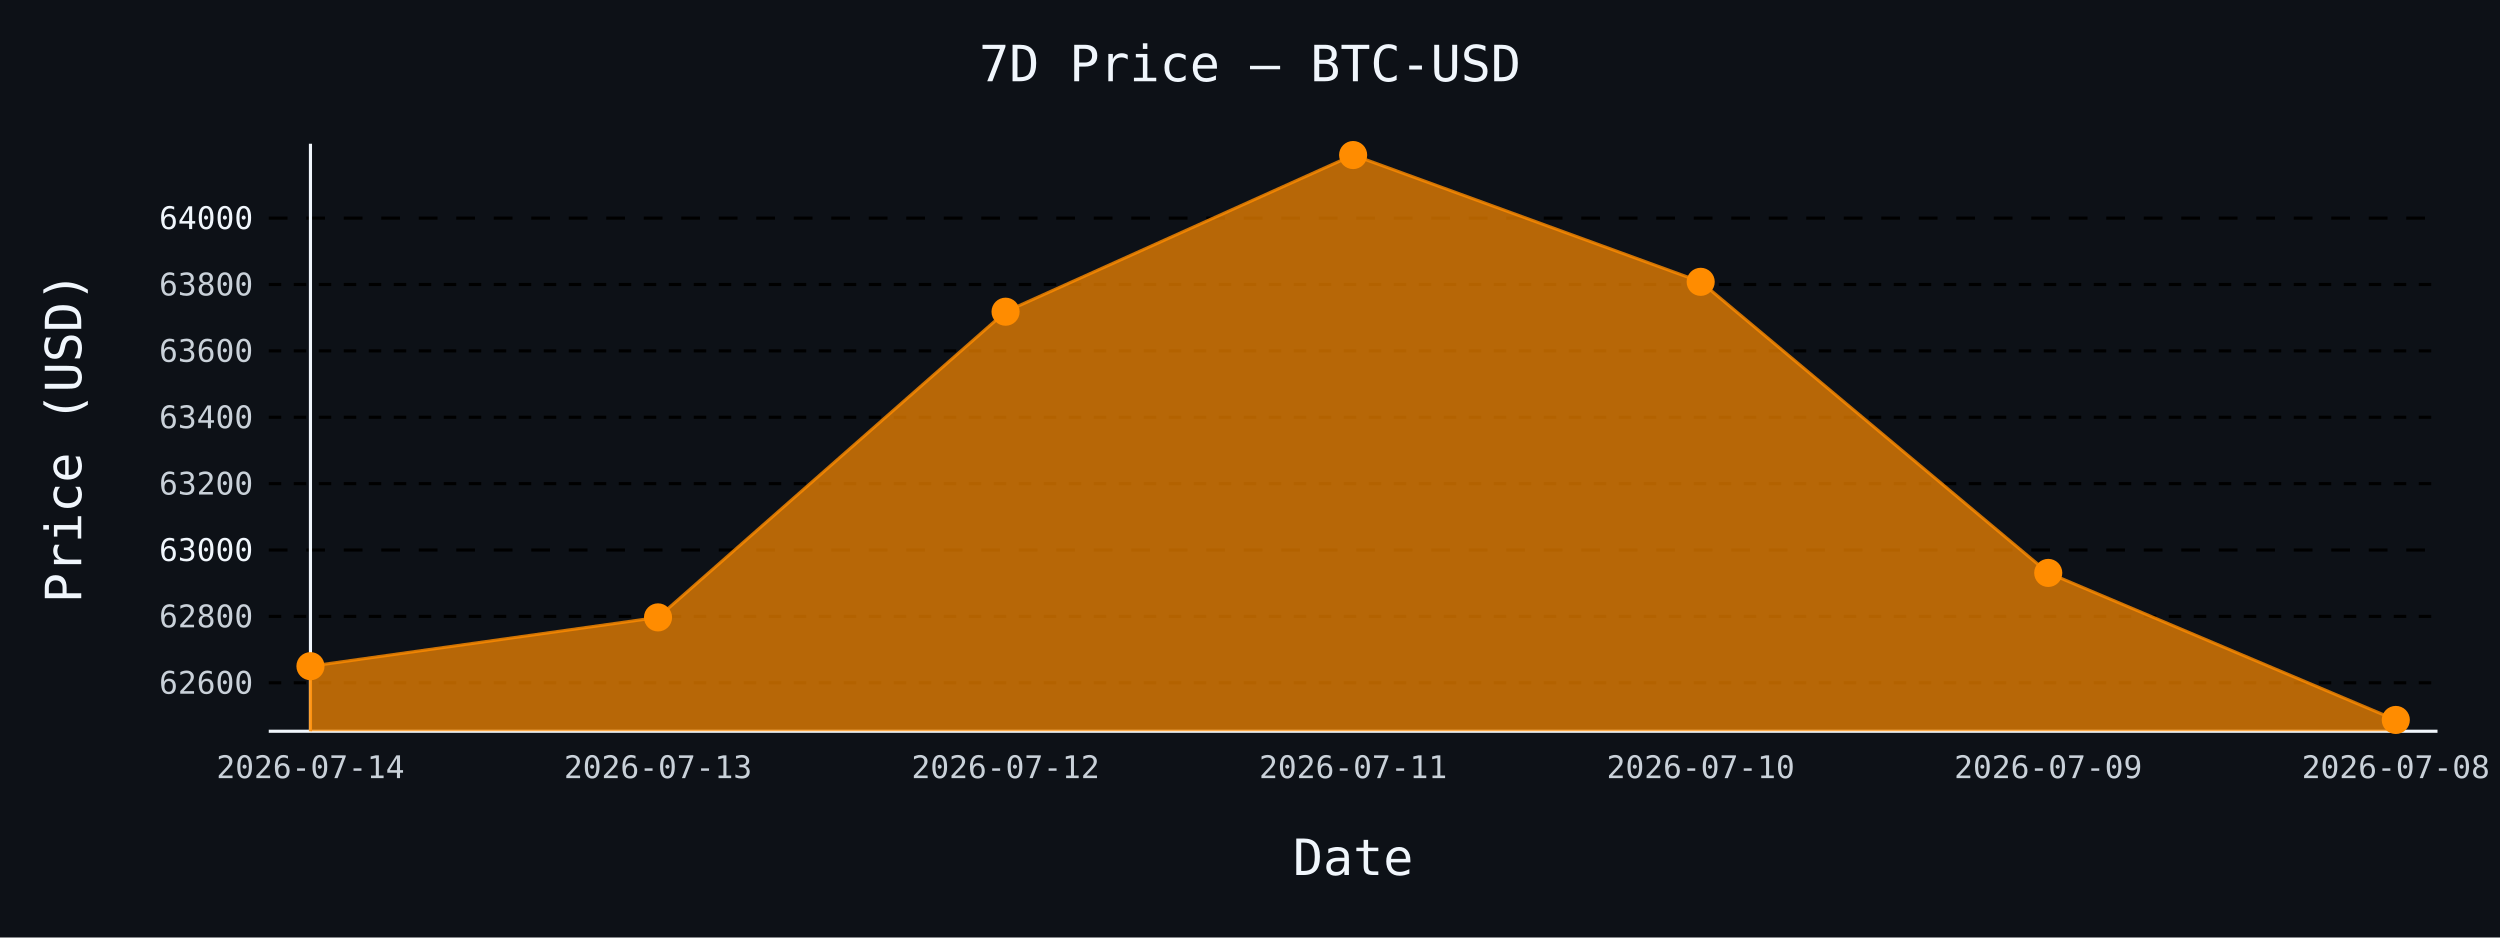
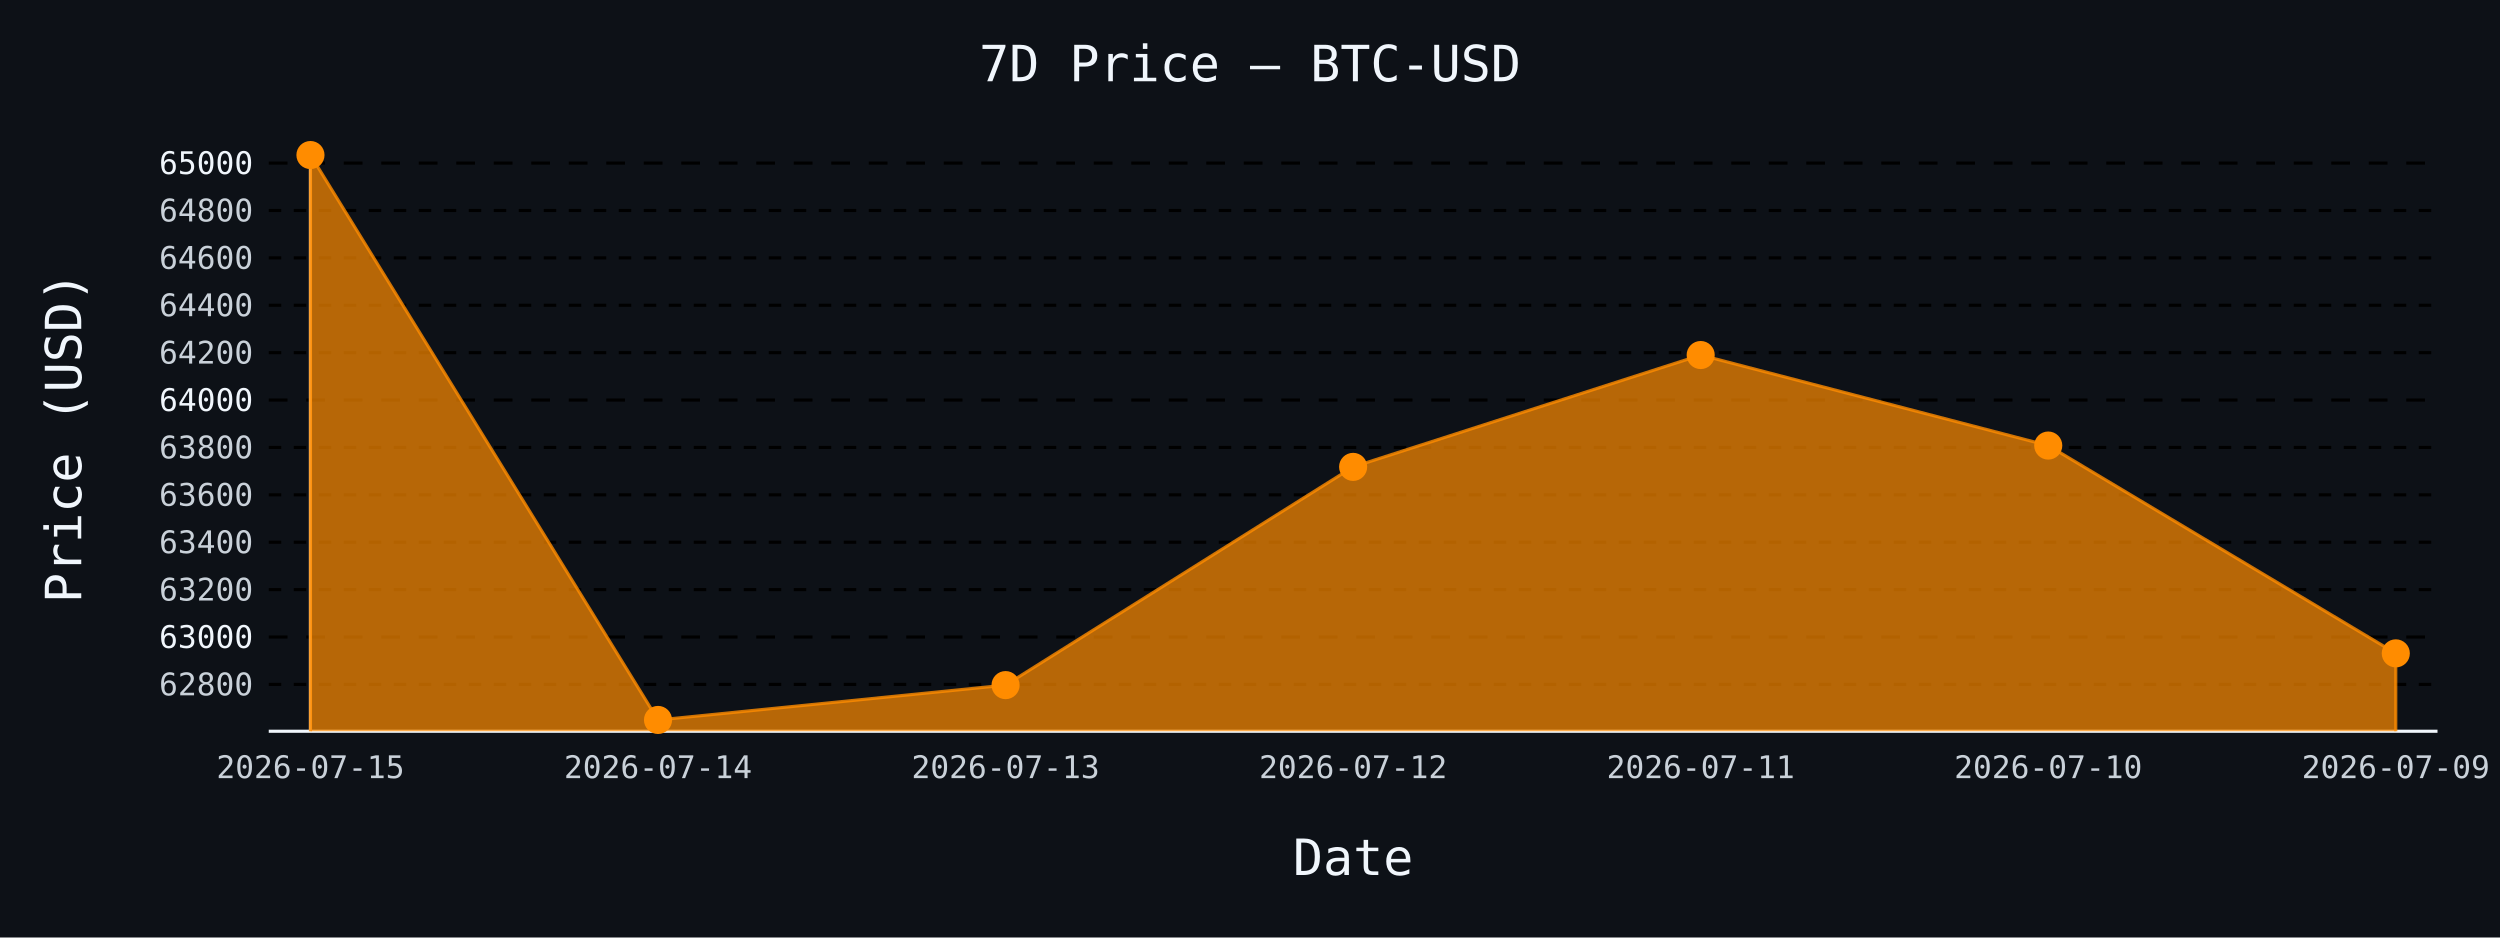
- <svg xmlns="http://www.w3.org/2000/svg" id="chart-bc834123-758c-4fab-a62b-1d7032fa7f9b" class="pygal-chart" viewBox="0 0 800 300">
+ <svg xmlns="http://www.w3.org/2000/svg" id="chart-95d70f5d-ac3b-46f3-9818-a9697d1daed1" class="pygal-chart" viewBox="0 0 800 300">
  <defs>
-     <style type="text/css">#chart-bc834123-758c-4fab-a62b-1d7032fa7f9b{-webkit-user-select:none;-webkit-font-smoothing:antialiased;font-family:monospace}#chart-bc834123-758c-4fab-a62b-1d7032fa7f9b .title{font-family:monospace;font-size:16px}#chart-bc834123-758c-4fab-a62b-1d7032fa7f9b .legends .legend text{font-family:monospace;font-size:14px}#chart-bc834123-758c-4fab-a62b-1d7032fa7f9b .axis text{font-family:monospace;font-size:10px}#chart-bc834123-758c-4fab-a62b-1d7032fa7f9b .axis text.major{font-family:monospace;font-size:10px}#chart-bc834123-758c-4fab-a62b-1d7032fa7f9b .text-overlay text.value{font-family:monospace;font-size:16px}#chart-bc834123-758c-4fab-a62b-1d7032fa7f9b .text-overlay text.label{font-family:monospace;font-size:10px}#chart-bc834123-758c-4fab-a62b-1d7032fa7f9b .tooltip{font-family:monospace;font-size:14px}#chart-bc834123-758c-4fab-a62b-1d7032fa7f9b text.no_data{font-family:monospace;font-size:64px}
- #chart-bc834123-758c-4fab-a62b-1d7032fa7f9b{background-color:#0d1117}#chart-bc834123-758c-4fab-a62b-1d7032fa7f9b path,#chart-bc834123-758c-4fab-a62b-1d7032fa7f9b line,#chart-bc834123-758c-4fab-a62b-1d7032fa7f9b rect,#chart-bc834123-758c-4fab-a62b-1d7032fa7f9b circle{-webkit-transition:150ms;-moz-transition:150ms;transition:150ms}#chart-bc834123-758c-4fab-a62b-1d7032fa7f9b .graph &gt; .background{fill:#0d1117}#chart-bc834123-758c-4fab-a62b-1d7032fa7f9b .plot &gt; .background{fill:#0d1117}#chart-bc834123-758c-4fab-a62b-1d7032fa7f9b .graph{fill:#c9d1d9}#chart-bc834123-758c-4fab-a62b-1d7032fa7f9b text.no_data{fill:#f0f6fc}#chart-bc834123-758c-4fab-a62b-1d7032fa7f9b .title{fill:#f0f6fc}#chart-bc834123-758c-4fab-a62b-1d7032fa7f9b .legends .legend text{fill:#c9d1d9}#chart-bc834123-758c-4fab-a62b-1d7032fa7f9b .legends .legend:hover text{fill:#f0f6fc}#chart-bc834123-758c-4fab-a62b-1d7032fa7f9b .axis .line{stroke:#f0f6fc}#chart-bc834123-758c-4fab-a62b-1d7032fa7f9b .axis .guide.line{stroke:#8b949e}#chart-bc834123-758c-4fab-a62b-1d7032fa7f9b .axis .major.line{stroke:#c9d1d9}#chart-bc834123-758c-4fab-a62b-1d7032fa7f9b .axis text.major{fill:#f0f6fc}#chart-bc834123-758c-4fab-a62b-1d7032fa7f9b .axis.y .guides:hover .guide.line,#chart-bc834123-758c-4fab-a62b-1d7032fa7f9b .line-graph .axis.x .guides:hover .guide.line,#chart-bc834123-758c-4fab-a62b-1d7032fa7f9b .stackedline-graph .axis.x .guides:hover .guide.line,#chart-bc834123-758c-4fab-a62b-1d7032fa7f9b .xy-graph .axis.x .guides:hover .guide.line{stroke:#f0f6fc}#chart-bc834123-758c-4fab-a62b-1d7032fa7f9b .axis .guides:hover text{fill:#f0f6fc}#chart-bc834123-758c-4fab-a62b-1d7032fa7f9b .reactive{fill-opacity:.7;stroke-opacity:.8;stroke-width:1}#chart-bc834123-758c-4fab-a62b-1d7032fa7f9b .ci{stroke:#c9d1d9}#chart-bc834123-758c-4fab-a62b-1d7032fa7f9b .reactive.active,#chart-bc834123-758c-4fab-a62b-1d7032fa7f9b .active .reactive{fill-opacity:.8;stroke-opacity:.9;stroke-width:4}#chart-bc834123-758c-4fab-a62b-1d7032fa7f9b .ci .reactive.active{stroke-width:1.5}#chart-bc834123-758c-4fab-a62b-1d7032fa7f9b .series text{fill:#f0f6fc}#chart-bc834123-758c-4fab-a62b-1d7032fa7f9b .tooltip rect{fill:#0d1117;stroke:#f0f6fc;-webkit-transition:opacity 150ms;-moz-transition:opacity 150ms;transition:opacity 150ms}#chart-bc834123-758c-4fab-a62b-1d7032fa7f9b .tooltip .label{fill:#c9d1d9}#chart-bc834123-758c-4fab-a62b-1d7032fa7f9b .tooltip .label{fill:#c9d1d9}#chart-bc834123-758c-4fab-a62b-1d7032fa7f9b .tooltip .legend{font-size:.8em;fill:#8b949e}#chart-bc834123-758c-4fab-a62b-1d7032fa7f9b .tooltip .x_label{font-size:.6em;fill:#f0f6fc}#chart-bc834123-758c-4fab-a62b-1d7032fa7f9b .tooltip .xlink{font-size:.5em;text-decoration:underline}#chart-bc834123-758c-4fab-a62b-1d7032fa7f9b .tooltip .value{font-size:1.5em}#chart-bc834123-758c-4fab-a62b-1d7032fa7f9b .bound{font-size:.5em}#chart-bc834123-758c-4fab-a62b-1d7032fa7f9b .max-value{font-size:.75em;fill:#8b949e}#chart-bc834123-758c-4fab-a62b-1d7032fa7f9b .map-element{fill:#0d1117;stroke:#8b949e !important}#chart-bc834123-758c-4fab-a62b-1d7032fa7f9b .map-element .reactive{fill-opacity:inherit;stroke-opacity:inherit}#chart-bc834123-758c-4fab-a62b-1d7032fa7f9b .color-0,#chart-bc834123-758c-4fab-a62b-1d7032fa7f9b .color-0 a:visited{stroke:#ff8c00;fill:#ff8c00}#chart-bc834123-758c-4fab-a62b-1d7032fa7f9b .text-overlay .color-0 text{fill:black}
- #chart-bc834123-758c-4fab-a62b-1d7032fa7f9b text.no_data{text-anchor:middle}#chart-bc834123-758c-4fab-a62b-1d7032fa7f9b .guide.line{fill:none}#chart-bc834123-758c-4fab-a62b-1d7032fa7f9b .centered{text-anchor:middle}#chart-bc834123-758c-4fab-a62b-1d7032fa7f9b .title{text-anchor:middle}#chart-bc834123-758c-4fab-a62b-1d7032fa7f9b .legends .legend text{fill-opacity:1}#chart-bc834123-758c-4fab-a62b-1d7032fa7f9b .axis.x text{text-anchor:middle}#chart-bc834123-758c-4fab-a62b-1d7032fa7f9b .axis.x:not(.web) text[transform]{text-anchor:start}#chart-bc834123-758c-4fab-a62b-1d7032fa7f9b .axis.x:not(.web) text[transform].backwards{text-anchor:end}#chart-bc834123-758c-4fab-a62b-1d7032fa7f9b .axis.y text{text-anchor:end}#chart-bc834123-758c-4fab-a62b-1d7032fa7f9b .axis.y text[transform].backwards{text-anchor:start}#chart-bc834123-758c-4fab-a62b-1d7032fa7f9b .axis.y2 text{text-anchor:start}#chart-bc834123-758c-4fab-a62b-1d7032fa7f9b .axis.y2 text[transform].backwards{text-anchor:end}#chart-bc834123-758c-4fab-a62b-1d7032fa7f9b .axis .guide.line{stroke-dasharray:4,4;stroke:black}#chart-bc834123-758c-4fab-a62b-1d7032fa7f9b .axis .major.guide.line{stroke-dasharray:6,6;stroke:black}#chart-bc834123-758c-4fab-a62b-1d7032fa7f9b .horizontal .axis.y .guide.line,#chart-bc834123-758c-4fab-a62b-1d7032fa7f9b .horizontal .axis.y2 .guide.line,#chart-bc834123-758c-4fab-a62b-1d7032fa7f9b .vertical .axis.x .guide.line{opacity:0}#chart-bc834123-758c-4fab-a62b-1d7032fa7f9b .horizontal .axis.always_show .guide.line,#chart-bc834123-758c-4fab-a62b-1d7032fa7f9b .vertical .axis.always_show .guide.line{opacity:1 !important}#chart-bc834123-758c-4fab-a62b-1d7032fa7f9b .axis.y .guides:hover .guide.line,#chart-bc834123-758c-4fab-a62b-1d7032fa7f9b .axis.y2 .guides:hover .guide.line,#chart-bc834123-758c-4fab-a62b-1d7032fa7f9b .axis.x .guides:hover .guide.line{opacity:1}#chart-bc834123-758c-4fab-a62b-1d7032fa7f9b .axis .guides:hover text{opacity:1}#chart-bc834123-758c-4fab-a62b-1d7032fa7f9b .nofill{fill:none}#chart-bc834123-758c-4fab-a62b-1d7032fa7f9b .subtle-fill{fill-opacity:.2}#chart-bc834123-758c-4fab-a62b-1d7032fa7f9b .dot{stroke-width:1px;fill-opacity:1;stroke-opacity:1}#chart-bc834123-758c-4fab-a62b-1d7032fa7f9b .dot.active{stroke-width:5px}#chart-bc834123-758c-4fab-a62b-1d7032fa7f9b .dot.negative{fill:transparent}#chart-bc834123-758c-4fab-a62b-1d7032fa7f9b text,#chart-bc834123-758c-4fab-a62b-1d7032fa7f9b tspan{stroke:none !important}#chart-bc834123-758c-4fab-a62b-1d7032fa7f9b .series text.active{opacity:1}#chart-bc834123-758c-4fab-a62b-1d7032fa7f9b .tooltip rect{fill-opacity:.95;stroke-width:.5}#chart-bc834123-758c-4fab-a62b-1d7032fa7f9b .tooltip text{fill-opacity:1}#chart-bc834123-758c-4fab-a62b-1d7032fa7f9b .showable{visibility:hidden}#chart-bc834123-758c-4fab-a62b-1d7032fa7f9b .showable.shown{visibility:visible}#chart-bc834123-758c-4fab-a62b-1d7032fa7f9b .gauge-background{fill:rgba(229,229,229,1);stroke:none}#chart-bc834123-758c-4fab-a62b-1d7032fa7f9b .bg-lines{stroke:#0d1117;stroke-width:2px}</style>
+     <style type="text/css">#chart-95d70f5d-ac3b-46f3-9818-a9697d1daed1{-webkit-user-select:none;-webkit-font-smoothing:antialiased;font-family:monospace}#chart-95d70f5d-ac3b-46f3-9818-a9697d1daed1 .title{font-family:monospace;font-size:16px}#chart-95d70f5d-ac3b-46f3-9818-a9697d1daed1 .legends .legend text{font-family:monospace;font-size:14px}#chart-95d70f5d-ac3b-46f3-9818-a9697d1daed1 .axis text{font-family:monospace;font-size:10px}#chart-95d70f5d-ac3b-46f3-9818-a9697d1daed1 .axis text.major{font-family:monospace;font-size:10px}#chart-95d70f5d-ac3b-46f3-9818-a9697d1daed1 .text-overlay text.value{font-family:monospace;font-size:16px}#chart-95d70f5d-ac3b-46f3-9818-a9697d1daed1 .text-overlay text.label{font-family:monospace;font-size:10px}#chart-95d70f5d-ac3b-46f3-9818-a9697d1daed1 .tooltip{font-family:monospace;font-size:14px}#chart-95d70f5d-ac3b-46f3-9818-a9697d1daed1 text.no_data{font-family:monospace;font-size:64px}
+ #chart-95d70f5d-ac3b-46f3-9818-a9697d1daed1{background-color:#0d1117}#chart-95d70f5d-ac3b-46f3-9818-a9697d1daed1 path,#chart-95d70f5d-ac3b-46f3-9818-a9697d1daed1 line,#chart-95d70f5d-ac3b-46f3-9818-a9697d1daed1 rect,#chart-95d70f5d-ac3b-46f3-9818-a9697d1daed1 circle{-webkit-transition:150ms;-moz-transition:150ms;transition:150ms}#chart-95d70f5d-ac3b-46f3-9818-a9697d1daed1 .graph &gt; .background{fill:#0d1117}#chart-95d70f5d-ac3b-46f3-9818-a9697d1daed1 .plot &gt; .background{fill:#0d1117}#chart-95d70f5d-ac3b-46f3-9818-a9697d1daed1 .graph{fill:#c9d1d9}#chart-95d70f5d-ac3b-46f3-9818-a9697d1daed1 text.no_data{fill:#f0f6fc}#chart-95d70f5d-ac3b-46f3-9818-a9697d1daed1 .title{fill:#f0f6fc}#chart-95d70f5d-ac3b-46f3-9818-a9697d1daed1 .legends .legend text{fill:#c9d1d9}#chart-95d70f5d-ac3b-46f3-9818-a9697d1daed1 .legends .legend:hover text{fill:#f0f6fc}#chart-95d70f5d-ac3b-46f3-9818-a9697d1daed1 .axis .line{stroke:#f0f6fc}#chart-95d70f5d-ac3b-46f3-9818-a9697d1daed1 .axis .guide.line{stroke:#8b949e}#chart-95d70f5d-ac3b-46f3-9818-a9697d1daed1 .axis .major.line{stroke:#c9d1d9}#chart-95d70f5d-ac3b-46f3-9818-a9697d1daed1 .axis text.major{fill:#f0f6fc}#chart-95d70f5d-ac3b-46f3-9818-a9697d1daed1 .axis.y .guides:hover .guide.line,#chart-95d70f5d-ac3b-46f3-9818-a9697d1daed1 .line-graph .axis.x .guides:hover .guide.line,#chart-95d70f5d-ac3b-46f3-9818-a9697d1daed1 .stackedline-graph .axis.x .guides:hover .guide.line,#chart-95d70f5d-ac3b-46f3-9818-a9697d1daed1 .xy-graph .axis.x .guides:hover .guide.line{stroke:#f0f6fc}#chart-95d70f5d-ac3b-46f3-9818-a9697d1daed1 .axis .guides:hover text{fill:#f0f6fc}#chart-95d70f5d-ac3b-46f3-9818-a9697d1daed1 .reactive{fill-opacity:.7;stroke-opacity:.8;stroke-width:1}#chart-95d70f5d-ac3b-46f3-9818-a9697d1daed1 .ci{stroke:#c9d1d9}#chart-95d70f5d-ac3b-46f3-9818-a9697d1daed1 .reactive.active,#chart-95d70f5d-ac3b-46f3-9818-a9697d1daed1 .active .reactive{fill-opacity:.8;stroke-opacity:.9;stroke-width:4}#chart-95d70f5d-ac3b-46f3-9818-a9697d1daed1 .ci .reactive.active{stroke-width:1.5}#chart-95d70f5d-ac3b-46f3-9818-a9697d1daed1 .series text{fill:#f0f6fc}#chart-95d70f5d-ac3b-46f3-9818-a9697d1daed1 .tooltip rect{fill:#0d1117;stroke:#f0f6fc;-webkit-transition:opacity 150ms;-moz-transition:opacity 150ms;transition:opacity 150ms}#chart-95d70f5d-ac3b-46f3-9818-a9697d1daed1 .tooltip .label{fill:#c9d1d9}#chart-95d70f5d-ac3b-46f3-9818-a9697d1daed1 .tooltip .label{fill:#c9d1d9}#chart-95d70f5d-ac3b-46f3-9818-a9697d1daed1 .tooltip .legend{font-size:.8em;fill:#8b949e}#chart-95d70f5d-ac3b-46f3-9818-a9697d1daed1 .tooltip .x_label{font-size:.6em;fill:#f0f6fc}#chart-95d70f5d-ac3b-46f3-9818-a9697d1daed1 .tooltip .xlink{font-size:.5em;text-decoration:underline}#chart-95d70f5d-ac3b-46f3-9818-a9697d1daed1 .tooltip .value{font-size:1.5em}#chart-95d70f5d-ac3b-46f3-9818-a9697d1daed1 .bound{font-size:.5em}#chart-95d70f5d-ac3b-46f3-9818-a9697d1daed1 .max-value{font-size:.75em;fill:#8b949e}#chart-95d70f5d-ac3b-46f3-9818-a9697d1daed1 .map-element{fill:#0d1117;stroke:#8b949e !important}#chart-95d70f5d-ac3b-46f3-9818-a9697d1daed1 .map-element .reactive{fill-opacity:inherit;stroke-opacity:inherit}#chart-95d70f5d-ac3b-46f3-9818-a9697d1daed1 .color-0,#chart-95d70f5d-ac3b-46f3-9818-a9697d1daed1 .color-0 a:visited{stroke:#ff8c00;fill:#ff8c00}#chart-95d70f5d-ac3b-46f3-9818-a9697d1daed1 .text-overlay .color-0 text{fill:black}
+ #chart-95d70f5d-ac3b-46f3-9818-a9697d1daed1 text.no_data{text-anchor:middle}#chart-95d70f5d-ac3b-46f3-9818-a9697d1daed1 .guide.line{fill:none}#chart-95d70f5d-ac3b-46f3-9818-a9697d1daed1 .centered{text-anchor:middle}#chart-95d70f5d-ac3b-46f3-9818-a9697d1daed1 .title{text-anchor:middle}#chart-95d70f5d-ac3b-46f3-9818-a9697d1daed1 .legends .legend text{fill-opacity:1}#chart-95d70f5d-ac3b-46f3-9818-a9697d1daed1 .axis.x text{text-anchor:middle}#chart-95d70f5d-ac3b-46f3-9818-a9697d1daed1 .axis.x:not(.web) text[transform]{text-anchor:start}#chart-95d70f5d-ac3b-46f3-9818-a9697d1daed1 .axis.x:not(.web) text[transform].backwards{text-anchor:end}#chart-95d70f5d-ac3b-46f3-9818-a9697d1daed1 .axis.y text{text-anchor:end}#chart-95d70f5d-ac3b-46f3-9818-a9697d1daed1 .axis.y text[transform].backwards{text-anchor:start}#chart-95d70f5d-ac3b-46f3-9818-a9697d1daed1 .axis.y2 text{text-anchor:start}#chart-95d70f5d-ac3b-46f3-9818-a9697d1daed1 .axis.y2 text[transform].backwards{text-anchor:end}#chart-95d70f5d-ac3b-46f3-9818-a9697d1daed1 .axis .guide.line{stroke-dasharray:4,4;stroke:black}#chart-95d70f5d-ac3b-46f3-9818-a9697d1daed1 .axis .major.guide.line{stroke-dasharray:6,6;stroke:black}#chart-95d70f5d-ac3b-46f3-9818-a9697d1daed1 .horizontal .axis.y .guide.line,#chart-95d70f5d-ac3b-46f3-9818-a9697d1daed1 .horizontal .axis.y2 .guide.line,#chart-95d70f5d-ac3b-46f3-9818-a9697d1daed1 .vertical .axis.x .guide.line{opacity:0}#chart-95d70f5d-ac3b-46f3-9818-a9697d1daed1 .horizontal .axis.always_show .guide.line,#chart-95d70f5d-ac3b-46f3-9818-a9697d1daed1 .vertical .axis.always_show .guide.line{opacity:1 !important}#chart-95d70f5d-ac3b-46f3-9818-a9697d1daed1 .axis.y .guides:hover .guide.line,#chart-95d70f5d-ac3b-46f3-9818-a9697d1daed1 .axis.y2 .guides:hover .guide.line,#chart-95d70f5d-ac3b-46f3-9818-a9697d1daed1 .axis.x .guides:hover .guide.line{opacity:1}#chart-95d70f5d-ac3b-46f3-9818-a9697d1daed1 .axis .guides:hover text{opacity:1}#chart-95d70f5d-ac3b-46f3-9818-a9697d1daed1 .nofill{fill:none}#chart-95d70f5d-ac3b-46f3-9818-a9697d1daed1 .subtle-fill{fill-opacity:.2}#chart-95d70f5d-ac3b-46f3-9818-a9697d1daed1 .dot{stroke-width:1px;fill-opacity:1;stroke-opacity:1}#chart-95d70f5d-ac3b-46f3-9818-a9697d1daed1 .dot.active{stroke-width:5px}#chart-95d70f5d-ac3b-46f3-9818-a9697d1daed1 .dot.negative{fill:transparent}#chart-95d70f5d-ac3b-46f3-9818-a9697d1daed1 text,#chart-95d70f5d-ac3b-46f3-9818-a9697d1daed1 tspan{stroke:none !important}#chart-95d70f5d-ac3b-46f3-9818-a9697d1daed1 .series text.active{opacity:1}#chart-95d70f5d-ac3b-46f3-9818-a9697d1daed1 .tooltip rect{fill-opacity:.95;stroke-width:.5}#chart-95d70f5d-ac3b-46f3-9818-a9697d1daed1 .tooltip text{fill-opacity:1}#chart-95d70f5d-ac3b-46f3-9818-a9697d1daed1 .showable{visibility:hidden}#chart-95d70f5d-ac3b-46f3-9818-a9697d1daed1 .showable.shown{visibility:visible}#chart-95d70f5d-ac3b-46f3-9818-a9697d1daed1 .gauge-background{fill:rgba(229,229,229,1);stroke:none}#chart-95d70f5d-ac3b-46f3-9818-a9697d1daed1 .bg-lines{stroke:#0d1117;stroke-width:2px}</style>
  </defs>
  <g class="graph line-graph vertical">
    <rect x="0" y="0" width="800" height="300" class="background" />
    <g transform="translate(86, 46)" class="plot">
      <rect x="0" y="0" width="694.0" height="188" class="background" />
      <g class="axis y always_show">
        <path d="M0 188 h694" class="line" />
        <g class="guides">
-           <path d="M0 172.489 h694" class="guide line" />
-           <text x="-5" y="175.989" class="">62600</text>
+           <path d="M0 173.011 h694" class="guide line" />
+           <text x="-5" y="176.511" class="">62800</text>
        </g>
        <g class="guides">
-           <path d="M0 151.247 h694" class="guide line" />
-           <text x="-5" y="154.747" class="">62800</text>
+           <path d="M0 157.846 h694" class="major guide line" />
+           <text x="-5" y="161.346" class="major">63000</text>
        </g>
        <g class="guides">
-           <path d="M0 130.005 h694" class="major guide line" />
-           <text x="-5" y="133.505" class="major">63000</text>
+           <path d="M0 142.68 h694" class="guide line" />
+           <text x="-5" y="146.18" class="">63200</text>
        </g>
        <g class="guides">
-           <path d="M0 108.763 h694" class="guide line" />
-           <text x="-5" y="112.263" class="">63200</text>
+           <path d="M0 127.515 h694" class="guide line" />
+           <text x="-5" y="131.015" class="">63400</text>
        </g>
        <g class="guides">
-           <path d="M0 87.521 h694" class="guide line" />
-           <text x="-5" y="91.021" class="">63400</text>
+           <path d="M0 112.35 h694" class="guide line" />
+           <text x="-5" y="115.85" class="">63600</text>
        </g>
        <g class="guides">
-           <path d="M0 66.279 h694" class="guide line" />
-           <text x="-5" y="69.779" class="">63600</text>
+           <path d="M0 97.185 h694" class="guide line" />
+           <text x="-5" y="100.685" class="">63800</text>
        </g>
        <g class="guides">
-           <path d="M0 45.037 h694" class="guide line" />
-           <text x="-5" y="48.537" class="">63800</text>
+           <path d="M0 82.019 h694" class="major guide line" />
+           <text x="-5" y="85.519" class="major">64000</text>
        </g>
        <g class="guides">
-           <path d="M0 23.795 h694" class="major guide line" />
-           <text x="-5" y="27.295" class="major">64000</text>
+           <path d="M0 66.854 h694" class="guide line" />
+           <text x="-5" y="70.354" class="">64200</text>
+         </g>
+         <g class="guides">
+           <path d="M0 51.689 h694" class="guide line" />
+           <text x="-5" y="55.189" class="">64400</text>
+         </g>
+         <g class="guides">
+           <path d="M0 36.524 h694" class="guide line" />
+           <text x="-5" y="40.024" class="">64600</text>
+         </g>
+         <g class="guides">
+           <path d="M0 21.359 h694" class="guide line" />
+           <text x="-5" y="24.859" class="">64800</text>
+         </g>
+         <g class="guides">
+           <path d="M0 6.193 h694" class="major guide line" />
+           <text x="-5" y="9.693" class="major">65000</text>
        </g>
      </g>
      <g class="axis x">
        <g class="guides">
          <path d="M13.346 0 v188" class="line" />
-           <text x="13.346" y="203.0" class="">2026-07-14</text>
+           <text x="13.346" y="203.0" class="">2026-07-15</text>
        </g>
        <g class="guides">
          <path d="M124.564 0 v188" class="guide line" />
-           <text x="124.564" y="203.0" class="">2026-07-13</text>
+           <text x="124.564" y="203.0" class="">2026-07-14</text>
        </g>
        <g class="guides">
          <path d="M235.782 0 v188" class="guide line" />
-           <text x="235.782" y="203.0" class="">2026-07-12</text>
+           <text x="235.782" y="203.0" class="">2026-07-13</text>
        </g>
        <g class="guides">
          <path d="M347 0 v188" class="guide line" />
-           <text x="347.0" y="203.0" class="">2026-07-11</text>
+           <text x="347.0" y="203.0" class="">2026-07-12</text>
        </g>
        <g class="guides">
          <path d="M458.218 0 v188" class="guide line" />
-           <text x="458.218" y="203.0" class="">2026-07-10</text>
+           <text x="458.218" y="203.0" class="">2026-07-11</text>
        </g>
        <g class="guides">
          <path d="M569.436 0 v188" class="guide line" />
-           <text x="569.436" y="203.0" class="">2026-07-09</text>
+           <text x="569.436" y="203.0" class="">2026-07-10</text>
        </g>
        <g class="guides">
          <path d="M680.654 0 v188" class="guide line" />
-           <text x="680.654" y="203.0" class="">2026-07-08</text>
+           <text x="680.654" y="203.0" class="">2026-07-09</text>
        </g>
      </g>
      <g class="series serie-0 color-0">
-         <path d="M13.346 188 L13.346 167.179 124.564 151.566 235.782 53.746 347 3.615 458.218 44.188 569.436 137.334 680.654 184.385 680.654 188" class="line reactive" />
+         <path d="M13.346 188 L13.346 3.615 124.564 184.385 235.782 173.238 347 103.402 458.218 67.613 569.436 96.578 680.654 163.078 680.654 188" class="line reactive" />
      </g>
    </g>
    <g class="titles">
      <text x="400.0" y="26" class="title plot_title">7D Price — BTC-USD</text>
      <text x="433.0" y="280" class="title">Date</text>
      <text x="0" y="166.0" class="title" transform="rotate(-90 0 140)">Price (USD)</text>
    </g>
    <g transform="translate(86, 46)" class="plot overlay">
      <g class="series serie-0 color-0">
        <g class="dots">
-           <circle cx="13.346" cy="167.179" r="4" class="dot reactive tooltip-trigger" />
+           <circle cx="13.346" cy="3.615" r="4" class="dot reactive tooltip-trigger" />
        </g>
        <g class="dots">
-           <circle cx="124.564" cy="151.566" r="4" class="dot reactive tooltip-trigger" />
+           <circle cx="124.564" cy="184.385" r="4" class="dot reactive tooltip-trigger" />
        </g>
        <g class="dots">
-           <circle cx="235.782" cy="53.746" r="4" class="dot reactive tooltip-trigger" />
+           <circle cx="235.782" cy="173.238" r="4" class="dot reactive tooltip-trigger" />
        </g>
        <g class="dots">
-           <circle cx="347.0" cy="3.615" r="4" class="dot reactive tooltip-trigger" />
+           <circle cx="347.0" cy="103.402" r="4" class="dot reactive tooltip-trigger" />
        </g>
        <g class="dots">
-           <circle cx="458.218" cy="44.188" r="4" class="dot reactive tooltip-trigger" />
+           <circle cx="458.218" cy="67.613" r="4" class="dot reactive tooltip-trigger" />
        </g>
        <g class="dots">
-           <circle cx="569.436" cy="137.334" r="4" class="dot reactive tooltip-trigger" />
+           <circle cx="569.436" cy="96.578" r="4" class="dot reactive tooltip-trigger" />
        </g>
        <g class="dots">
-           <circle cx="680.654" cy="184.385" r="4" class="dot reactive tooltip-trigger" />
+           <circle cx="680.654" cy="163.078" r="4" class="dot reactive tooltip-trigger" />
        </g>
      </g>
    </g>
    <g transform="translate(86, 46)" class="plot text-overlay">
      <g class="series serie-0 color-0" />
    </g>
    <g transform="translate(86, 46)" class="plot tooltip-overlay">
      <g transform="translate(0 0)" style="opacity: 0" class="tooltip">
        <rect rx="0" ry="0" width="0" height="0" class="tooltip-box" />
        <g class="text" />
      </g>
    </g>
  </g>
</svg>
